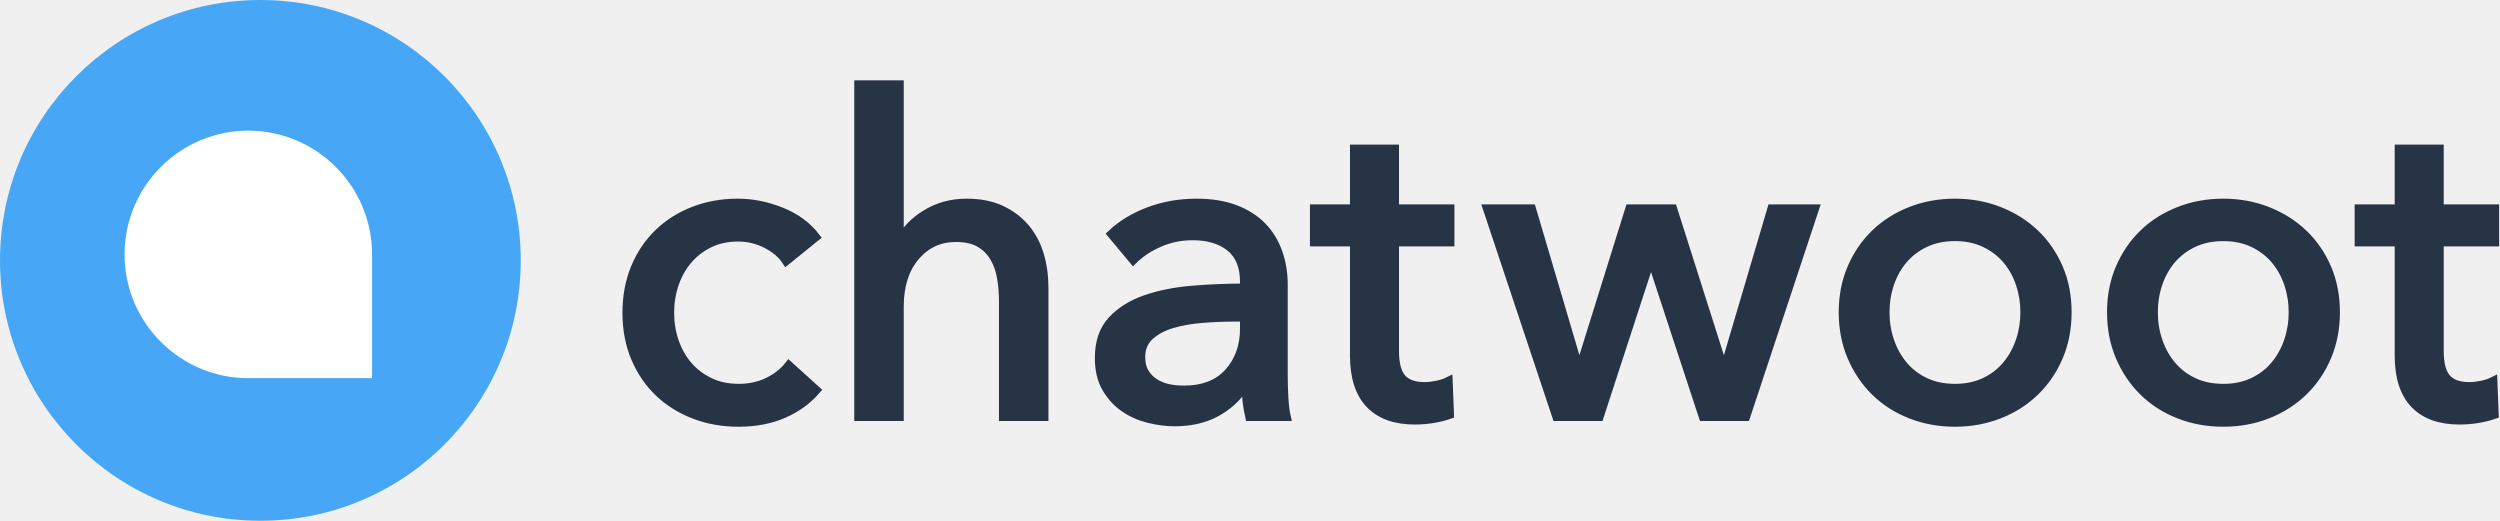
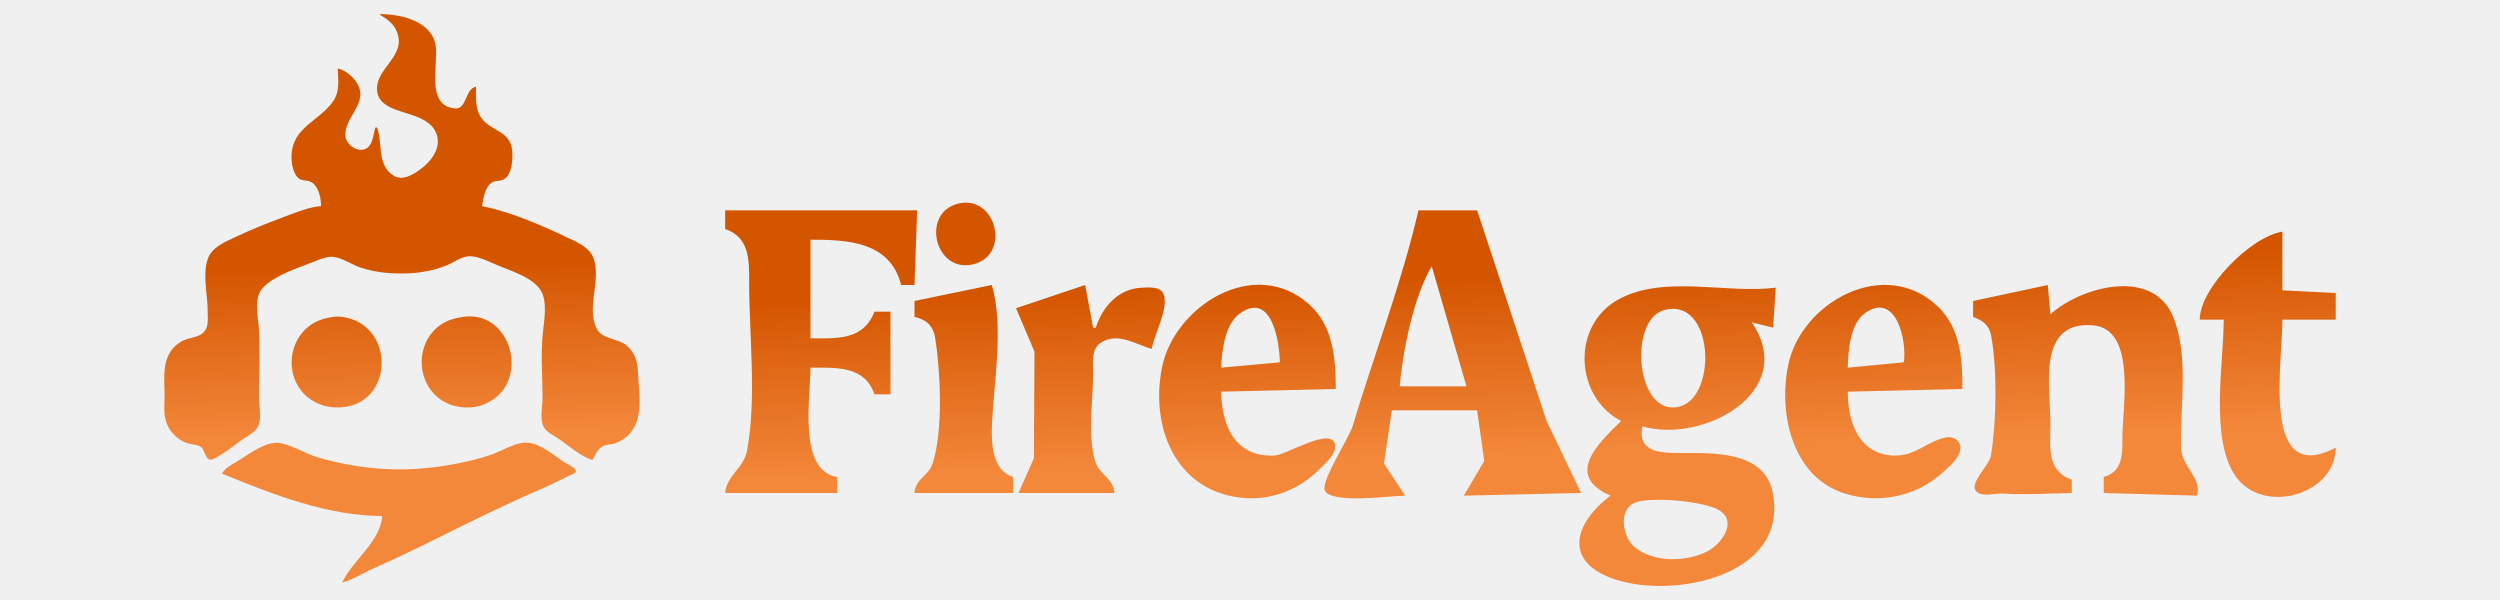
- <svg xmlns="http://www.w3.org/2000/svg" width="2458px" height="512px" viewBox="0 0 2458 512" version="1.1">
-   <g id="Logo" stroke="none" stroke-width="1" fill="none" fill-rule="evenodd">
-     <g id="on_white" fill-rule="nonzero">
-       <g id="woot-log">
-         <circle id="Oval" fill="#47A7F6" cx="256" cy="256" r="256" />
-         <path d="M362.808,368.808 L244.123,368.808 C178.699,368.808 125.457,315.562 125.457,250.122 C125.457,184.703 178.699,131.457 244.124,131.457 C309.565,131.457 362.808,184.703 362.808,250.122 L362.808,368.808 Z" id="Fill-1" stroke="#FFFFFF" stroke-width="6" fill="#FFFFFF" />
-       </g>
-       <path d="M772.982,256.848 C768.658,250.217 762.171,244.667 753.522,240.198 C744.872,235.73 735.647,233.495 725.844,233.495 C715.177,233.495 705.735,235.513 697.518,239.55 C689.302,243.586 682.31,248.992 676.544,255.767 C670.778,262.542 666.381,270.398 663.354,279.336 C660.327,288.273 658.813,297.643 658.813,307.446 C658.813,317.248 660.327,326.618 663.354,335.555 C666.381,344.493 670.778,352.349 676.544,359.124 C682.31,365.899 689.374,371.305 697.735,375.341 C706.095,379.378 715.609,381.396 726.277,381.396 C736.656,381.396 746.098,379.378 754.603,375.341 C763.108,371.305 770.099,365.827 775.577,358.908 L802.822,383.558 C794.173,393.649 783.361,401.505 770.387,407.127 C757.414,412.749 742.71,415.56 726.277,415.56 C710.42,415.56 695.789,412.965 682.382,407.776 C668.976,402.586 657.372,395.307 647.569,385.937 C637.767,376.567 630.055,365.251 624.433,351.989 C618.811,338.727 616,323.879 616,307.446 C616,291.3 618.739,276.597 624.217,263.335 C629.695,250.073 637.335,238.685 647.137,229.171 C656.939,219.657 668.544,212.305 681.95,207.115 C695.356,201.926 709.843,199.331 725.412,199.331 C739.827,199.331 754.17,202.214 768.441,207.98 C782.713,213.746 794.028,222.107 802.389,233.063 L772.982,256.848 Z M885.421,236.09 C890.322,225.999 898.683,217.35 910.504,210.143 C922.324,202.935 935.586,199.331 950.29,199.331 C963.552,199.331 974.94,201.565 984.454,206.034 C993.968,210.503 1001.896,216.485 1008.239,223.981 C1014.582,231.477 1019.267,240.27 1022.294,250.361 C1025.321,260.452 1026.835,271.263 1026.835,282.795 L1026.835,409.938 L986.184,409.938 L986.184,296.634 C986.184,288.273 985.535,280.345 984.238,272.849 C982.94,265.353 980.562,258.722 977.102,252.956 C973.643,247.19 968.958,242.577 963.047,239.117 C957.137,235.658 949.425,233.928 939.911,233.928 C923.766,233.928 910.504,240.054 900.125,252.307 C889.746,264.56 884.556,280.921 884.556,301.391 L884.556,409.938 L843.905,409.938 L843.905,83 L884.556,83 L884.556,236.09 L885.421,236.09 Z M1223.171,277.174 C1223.171,261.893 1218.558,250.577 1209.332,243.226 C1200.106,235.874 1187.853,232.198 1172.573,232.198 C1161.041,232.198 1150.157,234.432 1139.923,238.901 C1129.688,243.37 1121.111,249.064 1114.191,255.983 L1092.568,230.036 C1102.659,220.522 1114.984,213.026 1129.544,207.548 C1144.103,202.07 1159.743,199.331 1176.465,199.331 C1191.169,199.331 1203.926,201.421 1214.738,205.602 C1225.549,209.782 1234.415,215.476 1241.334,222.684 C1248.253,229.892 1253.443,238.396 1256.902,248.199 C1260.362,258.001 1262.092,268.524 1262.092,279.768 L1262.092,369.287 C1262.092,376.206 1262.308,383.486 1262.741,391.126 C1263.173,398.766 1263.966,405.037 1265.119,409.938 L1228.36,409.938 C1226.054,400.136 1224.9,390.333 1224.9,380.531 L1223.603,380.531 C1216.107,391.487 1206.665,399.991 1195.277,406.046 C1183.889,412.1 1170.411,415.128 1154.842,415.128 C1146.77,415.128 1138.337,414.046 1129.544,411.884 C1120.75,409.722 1112.75,406.19 1105.542,401.289 C1098.334,396.388 1092.352,389.901 1087.595,381.828 C1082.838,373.756 1080.46,363.809 1080.46,351.989 C1080.46,336.42 1084.64,324.095 1093.001,315.014 C1101.362,305.932 1112.317,299.013 1125.868,294.256 C1139.418,289.499 1154.698,286.399 1171.708,284.958 C1188.718,283.516 1205.872,282.795 1223.171,282.795 L1223.171,277.174 Z M1213.224,312.203 C1203.133,312.203 1192.682,312.635 1181.871,313.5 C1171.059,314.365 1161.257,316.095 1152.464,318.689 C1143.67,321.284 1136.391,325.176 1130.625,330.366 C1124.859,335.555 1121.976,342.475 1121.976,351.124 C1121.976,357.178 1123.201,362.224 1125.651,366.26 C1128.102,370.296 1131.345,373.612 1135.382,376.206 C1139.418,378.801 1143.887,380.603 1148.788,381.612 C1153.689,382.621 1158.734,383.126 1163.924,383.126 C1182.952,383.126 1197.584,377.432 1207.818,366.044 C1218.053,354.655 1223.171,340.312 1223.171,323.014 L1223.171,312.203 L1213.224,312.203 Z M1425.993,238.252 L1371.504,238.252 L1371.504,345.069 C1371.504,357.467 1373.81,366.332 1378.423,371.666 C1383.036,376.999 1390.388,379.666 1400.478,379.666 C1404.226,379.666 1408.263,379.234 1412.587,378.369 C1416.912,377.504 1420.804,376.206 1424.264,374.477 L1425.561,407.776 C1420.66,409.506 1415.254,410.875 1409.344,411.884 C1403.433,412.893 1397.307,413.398 1390.964,413.398 C1371.648,413.398 1356.872,408.064 1346.637,397.397 C1336.402,386.729 1331.285,370.729 1331.285,349.394 L1331.285,238.252 L1291.931,238.252 L1291.931,204.953 L1331.285,204.953 L1331.285,146.139 L1371.504,146.139 L1371.504,204.953 L1425.993,204.953 L1425.993,238.252 Z M1506.078,204.953 L1552.351,361.503 L1553.216,361.503 L1602.083,204.953 L1644.897,204.953 L1694.629,361.503 L1695.494,361.503 L1741.767,204.953 L1784.581,204.953 L1716.685,409.938 L1674.304,409.938 L1623.706,255.983 L1622.841,255.983 L1572.676,409.938 L1530.295,409.938 L1461.967,204.953 L1506.078,204.953 Z M2032.811,307.013 C2032.811,322.87 2030,337.429 2024.378,350.691 C2018.756,363.953 2010.972,375.413 2001.026,385.072 C1991.079,394.73 1979.331,402.226 1965.78,407.56 C1952.23,412.893 1937.671,415.56 1922.102,415.56 C1906.534,415.56 1891.974,412.893 1878.424,407.56 C1864.873,402.226 1853.197,394.73 1843.395,385.072 C1833.592,375.413 1825.88,363.953 1820.258,350.691 C1814.636,337.429 1811.825,322.87 1811.825,307.013 C1811.825,291.156 1814.636,276.669 1820.258,263.551 C1825.88,250.433 1833.592,239.117 1843.395,229.603 C1853.197,220.089 1864.873,212.665 1878.424,207.332 C1891.974,201.998 1906.534,199.331 1922.102,199.331 C1937.671,199.331 1952.23,201.998 1965.78,207.332 C1979.331,212.665 1991.079,220.089 2001.026,229.603 C2010.972,239.117 2018.756,250.433 2024.378,263.551 C2030,276.669 2032.811,291.156 2032.811,307.013 Z M1990.43,307.013 C1990.43,297.211 1988.917,287.841 1985.89,278.903 C1982.862,269.966 1978.466,262.11 1972.7,255.334 C1966.934,248.559 1959.798,243.154 1951.293,239.117 C1942.788,235.081 1933.058,233.063 1922.102,233.063 C1911.146,233.063 1901.416,235.081 1892.911,239.117 C1884.406,243.154 1877.271,248.559 1871.505,255.334 C1865.738,262.11 1861.342,269.966 1858.315,278.903 C1855.287,287.841 1853.774,297.211 1853.774,307.013 C1853.774,316.816 1855.287,326.185 1858.315,335.123 C1861.342,344.06 1865.738,351.989 1871.505,358.908 C1877.271,365.827 1884.406,371.305 1892.911,375.341 C1901.416,379.378 1911.146,381.396 1922.102,381.396 C1933.058,381.396 1942.788,379.378 1951.293,375.341 C1959.798,371.305 1966.934,365.827 1972.7,358.908 C1978.466,351.989 1982.862,344.06 1985.89,335.123 C1988.917,326.185 1990.43,316.816 1990.43,307.013 Z M2296.611,307.013 C2296.611,322.87 2293.8,337.429 2288.178,350.691 C2282.556,363.953 2274.771,375.413 2264.825,385.072 C2254.878,394.73 2243.13,402.226 2229.58,407.56 C2216.029,412.893 2201.47,415.56 2185.901,415.56 C2170.333,415.56 2155.774,412.893 2142.223,407.56 C2128.673,402.226 2116.996,394.73 2107.194,385.072 C2097.392,375.413 2089.68,363.953 2084.058,350.691 C2078.436,337.429 2075.625,322.87 2075.625,307.013 C2075.625,291.156 2078.436,276.669 2084.058,263.551 C2089.68,250.433 2097.392,239.117 2107.194,229.603 C2116.996,220.089 2128.673,212.665 2142.223,207.332 C2155.774,201.998 2170.333,199.331 2185.901,199.331 C2201.47,199.331 2216.029,201.998 2229.58,207.332 C2243.13,212.665 2254.878,220.089 2264.825,229.603 C2274.771,239.117 2282.556,250.433 2288.178,263.551 C2293.8,276.669 2296.611,291.156 2296.611,307.013 Z M2254.23,307.013 C2254.23,297.211 2252.716,287.841 2249.689,278.903 C2246.662,269.966 2242.265,262.11 2236.499,255.334 C2230.733,248.559 2223.597,243.154 2215.092,239.117 C2206.587,235.081 2196.857,233.063 2185.901,233.063 C2174.946,233.063 2165.215,235.081 2156.71,239.117 C2148.205,243.154 2141.07,248.559 2135.304,255.334 C2129.538,262.11 2125.141,269.966 2122.114,278.903 C2119.087,287.841 2117.573,297.211 2117.573,307.013 C2117.573,316.816 2119.087,326.185 2122.114,335.123 C2125.141,344.06 2129.538,351.989 2135.304,358.908 C2141.07,365.827 2148.205,371.305 2156.71,375.341 C2165.215,379.378 2174.946,381.396 2185.901,381.396 C2196.857,381.396 2206.587,379.378 2215.092,375.341 C2223.597,371.305 2230.733,365.827 2236.499,358.908 C2242.265,351.989 2246.662,344.06 2249.689,335.123 C2252.716,326.185 2254.23,316.816 2254.23,307.013 Z M2453.16,238.252 L2398.671,238.252 L2398.671,345.069 C2398.671,357.467 2400.977,366.332 2405.59,371.666 C2410.203,376.999 2417.554,379.666 2427.645,379.666 C2431.393,379.666 2435.429,379.234 2439.754,378.369 C2444.079,377.504 2447.971,376.206 2451.43,374.477 L2452.728,407.776 C2447.827,409.506 2442.421,410.875 2436.511,411.884 C2430.6,412.893 2424.474,413.398 2418.131,413.398 C2398.815,413.398 2384.039,408.064 2373.804,397.397 C2363.569,386.729 2358.452,370.729 2358.452,349.394 L2358.452,238.252 L2319.098,238.252 L2319.098,204.953 L2358.452,204.953 L2358.452,146.139 L2398.671,146.139 L2398.671,204.953 L2453.16,204.953 L2453.16,238.252 Z" id="chatwoot" stroke="#273445" stroke-width="8" fill="#273444" />
+ <svg xmlns="http://www.w3.org/2000/svg" xmlns:xlink="http://www.w3.org/1999/xlink" width="250" height="60" viewBox="0 0 66.146 15.875" version="1.1" id="svg1" xml:space="preserve">
+   <defs id="defs1">
+     <linearGradient id="linearGradient1">
+       <stop style="stop-color:#f3873a;stop-opacity:1" offset="0" id="stop1" />
+       <stop style="stop-color:#d45500;stop-opacity:1" offset="1" id="stop2" />
+     </linearGradient>
+     <linearGradient id="linearGradient7">
+       <stop style="stop-color:#f3873a;stop-opacity:1;" offset="0" id="stop7" />
+       <stop style="stop-color:#d45500;stop-opacity:1" offset="1" id="stop8" />
+     </linearGradient>
+     <linearGradient xlink:href="#linearGradient7" id="linearGradient8" x1="107.155" y1="186.529" x2="105.832" y2="127.66" gradientUnits="userSpaceOnUse" gradientTransform="matrix(0.4377669,0,0,0.4377669,-4.42815,33.04914)" />
+     <linearGradient xlink:href="#linearGradient1" id="linearGradient2" x1="206.731" y1="117.865" x2="205.795" y2="90.737" gradientUnits="userSpaceOnUse" />
+   </defs>
+   <g id="layer1">
+     <g id="g2" transform="matrix(0.172673,0,0,0.172673,3.429558,-8.344864)">
+       <path style="fill:url(#linearGradient8);fill-opacity:1;stroke:none;stroke-width:0.438" d="m 38.369,50.481 v 0.116 c 0.662,0.407 1.31,0.802 1.832,1.39 0.331,0.373 0.598,0.808 0.778,1.274 1.488,3.842 -3.693,5.669 -3.019,9.266 0.263,1.405 1.497,2.094 2.726,2.57 2.24,0.868 5.679,1.297 6.429,4.032 0.656,2.392 -1.549,4.613 -3.418,5.721 -0.985,0.584 -2.175,1.064 -3.243,0.401 -2.606,-1.617 -1.636,-4.964 -2.548,-7.396 h -0.232 c -0.363,0.988 -0.319,2.336 -1.18,3.063 -1.186,1.001 -3.301,-0.249 -3.427,-1.673 -0.267,-3.032 3.792,-5.19 1.669,-8.339 -0.31,-0.461 -0.68,-0.853 -1.117,-1.197 -0.524,-0.413 -1.076,-0.77 -1.737,-0.888 0.074,1.718 0.362,3.452 -0.67,4.981 -1.927,2.853 -5.807,3.888 -6.346,7.645 -0.179,1.252 -0.006,3.18 0.938,4.124 0.55,0.549 1.38,0.29 2.022,0.657 1.158,0.662 1.504,2.455 1.507,3.674 -1.824,0.149 -3.741,0.936 -5.444,1.572 -2.654,0.992 -5.317,2.046 -7.876,3.263 -1.548,0.736 -3.431,1.515 -4.042,3.273 -0.834,2.399 -4.37e-4,5.5 -0.012,7.992 -0.004,0.897 0.152,1.956 -0.283,2.78 -0.616,1.167 -1.978,1.177 -3.076,1.569 -0.97,0.347 -1.813,1.043 -2.369,1.906 -1.241,1.926 -0.874,4.544 -0.874,6.718 0,1.051 -0.133,2.206 0.054,3.243 0.159,0.881 0.534,1.757 1.126,2.432 0.663,0.756 1.445,1.322 2.411,1.617 0.638,0.195 1.403,0.164 1.967,0.549 0.587,0.401 0.703,1.736 1.302,1.912 0.452,0.133 1.113,-0.322 1.48,-0.54 1.176,-0.699 2.255,-1.557 3.359,-2.362 0.837,-0.611 2.096,-1.146 2.584,-2.103 0.662,-1.296 0.195,-3.018 0.195,-4.401 0,-3.426 0.145,-6.887 -0.005,-10.309 -0.086,-1.975 -0.934,-4.982 0.596,-6.597 1.797,-1.898 5.242,-2.981 7.632,-3.919 0.926,-0.364 2.112,-0.924 3.127,-0.812 1.455,0.159 2.886,1.227 4.286,1.676 2.375,0.762 4.815,0.955 7.297,0.846 1.928,-0.084 4,-0.48 5.791,-1.206 1.155,-0.468 2.399,-1.484 3.706,-1.409 1.504,0.086 3.135,1.002 4.517,1.554 1.994,0.797 4.924,1.74 6.173,3.614 1.154,1.731 0.517,4.902 0.333,6.834 -0.303,3.184 -0.02,6.53 -0.02,9.729 0,1.347 -0.419,3.003 0.116,4.286 0.375,0.898 1.437,1.342 2.2,1.853 1.746,1.169 3.304,2.67 5.328,3.359 0.406,-0.695 0.698,-1.532 1.392,-2.003 0.64,-0.435 1.493,-0.33 2.199,-0.599 1.678,-0.639 2.825,-1.937 3.309,-3.652 0.511,-1.81 0.302,-3.828 0.176,-5.675 -0.149,-2.174 0.008,-3.934 -1.748,-5.549 -1.33,-1.223 -3.846,-0.964 -4.683,-2.675 -1.609,-3.289 0.745,-7.399 -0.477,-10.772 -0.629,-1.737 -2.682,-2.541 -4.222,-3.268 -4.058,-1.915 -8.447,-3.813 -12.857,-4.723 0.214,-1.149 0.349,-2.449 1.183,-3.352 0.671,-0.727 1.542,-0.323 2.27,-0.819 1.174,-0.798 1.295,-3.137 1.16,-4.4 -0.305,-2.838 -2.904,-2.847 -4.476,-4.633 -1.241,-1.411 -1.064,-3.349 -1.064,-5.096 -1.739,0.351 -1.342,3.507 -3.243,3.336 -4.562,-0.41 -2.452,-6.947 -2.949,-9.706 -0.669,-3.711 -5.355,-4.749 -8.517,-4.749 m -7.065,46.379 c -1.308,0.172 -2.494,0.506 -3.591,1.276 -3.426,2.405 -3.891,7.631 -0.922,10.6 1.634,1.635 3.89,2.251 6.134,1.955 7.171,-0.946 7.633,-11.297 1.042,-13.492 -0.821,-0.273 -1.801,-0.453 -2.664,-0.339 m 19.922,0 c -1.336,0.175 -2.601,0.518 -3.706,1.332 -3.612,2.66 -3.694,8.259 -0.232,11.074 1.57,1.276 3.598,1.685 5.56,1.426 0.86,-0.113 1.684,-0.466 2.432,-0.893 6.028,-3.448 3.115,-13.879 -4.054,-12.938 M 14.162,120.903 c 7.66,3.143 16.145,6.486 24.555,6.486 -0.355,4.067 -4.508,6.703 -6.139,10.193 1.528,-0.363 2.97,-1.347 4.401,-1.985 3.344,-1.49 6.685,-3.068 9.961,-4.704 5.4,-2.698 10.907,-5.393 16.447,-7.789 1.291,-0.558 2.563,-1.199 3.822,-1.825 0.285,-0.141 1.236,-0.398 1.167,-0.827 -0.082,-0.513 -1.46,-1.058 -1.862,-1.337 -1.711,-1.186 -4.01,-3.219 -6.255,-2.94 -1.675,0.209 -3.47,1.386 -5.096,1.908 -3.227,1.035 -6.59,1.668 -9.961,1.989 -5.454,0.519 -11.078,-0.114 -16.331,-1.651 -1.91,-0.559 -3.634,-1.696 -5.56,-2.163 -2.327,-0.564 -5.141,1.782 -7.065,2.909 -0.748,0.438 -1.683,0.942 -2.085,1.736 z" id="path7" />
+       <path style="fill:url(#linearGradient2);fill-opacity:1;stroke:none;stroke-width:1.544" d="m 126.801,79.568 c -5.575,1.54 -3.367,10.666 2.451,9.259 5.939,-1.437 3.466,-10.894 -2.451,-9.259 m -35.547,0.99 v 2.86 c 3.755,1.281 3.677,4.755 3.677,8.172 5.2e-4,8.29 1.164,17.579 -0.31,25.741 -0.499,2.763 -3.158,3.84 -3.367,6.537 h 17.16 v -2.451 c -6.056,-0.938 -4.086,-12.324 -4.086,-16.752 3.899,0 8.3,-0.331 9.806,4.086 H 116.586 V 96.084 h -2.451 c -1.723,4.436 -5.76,4.086 -9.806,4.086 V 85.053 c 5.719,0 12.212,0.3 13.892,6.946 h 2.043 l 0.409,-11.44 H 91.254 m 106.232,0 c -2.584,11.17 -6.793,22.118 -10.1,33.095 -0.571,1.894 -5.108,8.698 -4.181,9.968 1.401,1.92 9.951,0.655 12.238,0.655 l -3.243,-4.921 1.2,-8.154 h 13.075 l 1.094,7.761 -3.137,5.313 17.978,-0.409 -5.29,-11.032 -10.645,-32.278 h -8.989 m 119.715,16.752 h 3.677 c 0,6.678 -2.207,18.404 1.899,24.1 4.229,5.866 15.236,2.71 15.261,-4.488 -11.458,6.028 -8.172,-12.716 -8.172,-19.612 h 8.172 v -4.086 l -8.172,-0.409 v -8.989 c -4.857,0.75 -12.662,8.664 -12.666,13.483 m -117.672,-8.172 5.312,18.386 h -10.215 c 0.419,-5.26 2.148,-13.877 4.903,-18.386 m -79.265,5.312 v 2.451 c 1.824,0.377 2.878,1.356 3.181,3.269 0.816,5.148 1.235,14.235 -0.415,19.195 -0.663,1.996 -2.589,2.222 -2.767,4.502 h 15.118 v -2.452 c -3.123,-0.925 -3.362,-4.936 -3.252,-7.763 0.259,-6.637 1.887,-15.215 -0.016,-21.655 l -11.849,2.451 m 15.935,29.418 h 14.709 c -0.185,-2.326 -2.346,-2.755 -2.973,-4.905 -1.17,-4.011 -0.296,-9.322 -0.296,-13.481 9e-5,-1.634 -0.356,-3.744 1.286,-4.716 2.572,-1.523 5.239,0.33 7.703,1.039 0.332,-2.249 2.703,-6.29 1.78,-8.45 -0.51,-1.194 -2.369,-0.981 -3.414,-0.931 -3.497,0.169 -5.927,2.922 -6.946,6.112 h -0.409 l -1.226,-6.537 -10.588,3.56 2.824,6.655 -0.087,16.343 -2.364,5.312 M 282.471,94.45 v 2.451 c 1.466,0.511 2.466,1.234 2.767,2.862 0.965,5.226 0.816,13.139 -0.031,18.385 -0.239,1.482 -3.305,4.163 -2.308,5.397 0.834,1.031 2.942,0.341 4.067,0.408 3.624,0.213 7.011,-0.009 10.623,-0.084 v -2.043 c -3.944,-1.353 -3.269,-5.123 -3.269,-8.58 0,-5.592 -2.133,-15.81 6.537,-15.067 6.707,0.574 4.496,12.577 4.494,17.11 -7.4e-4,2.626 0.078,5.279 -2.86,6.129 v 2.451 l 14.3,0.409 c 0.755,-2.843 -2.356,-4.348 -2.445,-7.354 -0.19,-6.368 1.248,-13.976 -1.204,-20.021 -3.121,-7.696 -14.213,-4.614 -18.823,-0.409 l -0.409,-4.494 -11.44,2.451 m -115.221,13.892 17.569,-0.409 c 0,-4.644 -0.372,-9.673 -4.102,-12.987 -8.414,-7.476 -20.666,0.316 -22.534,9.719 -1.794,9.026 2.024,18.691 11.927,19.904 4.643,0.569 8.988,-1.117 12.252,-4.383 0.861,-0.862 2.484,-2.217 2.353,-3.594 -0.297,-3.117 -7.432,1.458 -9.293,1.54 -6.024,0.266 -8.062,-4.493 -8.172,-9.789 m 61.288,4.494 c -3.532,3.459 -8.713,8.324 -1.634,11.44 -5.714,4.353 -7.263,10.238 0.817,12.862 9.082,2.949 26.51,-0.625 24.064,-13.271 -1.257,-6.497 -9.142,-6.128 -14.258,-6.129 -3.007,-2.1e-4 -6.535,-0.126 -5.72,-4.086 9.198,2.719 24.011,-5.27 16.752,-15.935 l 3.269,0.817 0.409,-6.129 c -7.654,0.967 -17.124,-2.028 -24.106,1.805 -7.255,3.982 -6.717,14.928 0.409,18.625 m 34.73,-4.494 17.569,-0.409 c 0,-4.495 -0.254,-9.239 -3.72,-12.59 -8.123,-7.854 -21,-0.719 -22.975,8.913 -1.527,7.448 0.6,17.199 8.717,19.704 5.106,1.576 10.675,0.521 14.709,-3.028 1.057,-0.93 2.923,-2.418 2.962,-3.972 0.028,-1.125 -1.126,-1.81 -2.146,-1.619 -3.045,0.572 -4.694,2.947 -8.17,2.789 -5.346,-0.243 -6.933,-5.234 -6.946,-9.789 m -87.028,-4.494 -8.989,0.817 c 0.113,-2.629 0.566,-6.682 2.904,-8.334 4.877,-3.445 6.076,4.528 6.085,7.517 m 58.842,-7.994 c 7.654,-2.145 8.291,13.196 2.439,14.762 -6.715,1.796 -7.942,-13.22 -2.439,-14.762 m 36.766,7.994 -8.58,0.817 c 0.051,-2.496 0.354,-6.648 2.543,-8.277 4.858,-3.615 6.565,4.259 6.037,7.46 m -41.18,21.499 c 2.387,-0.975 10.673,-0.212 12.894,1.16 2.968,1.832 0.184,5.367 -1.95,6.384 -3.264,1.554 -8.06,1.641 -10.987,-0.702 -1.797,-1.438 -2.664,-5.735 0.043,-6.841" id="path8" />
    </g>
  </g>
</svg>
